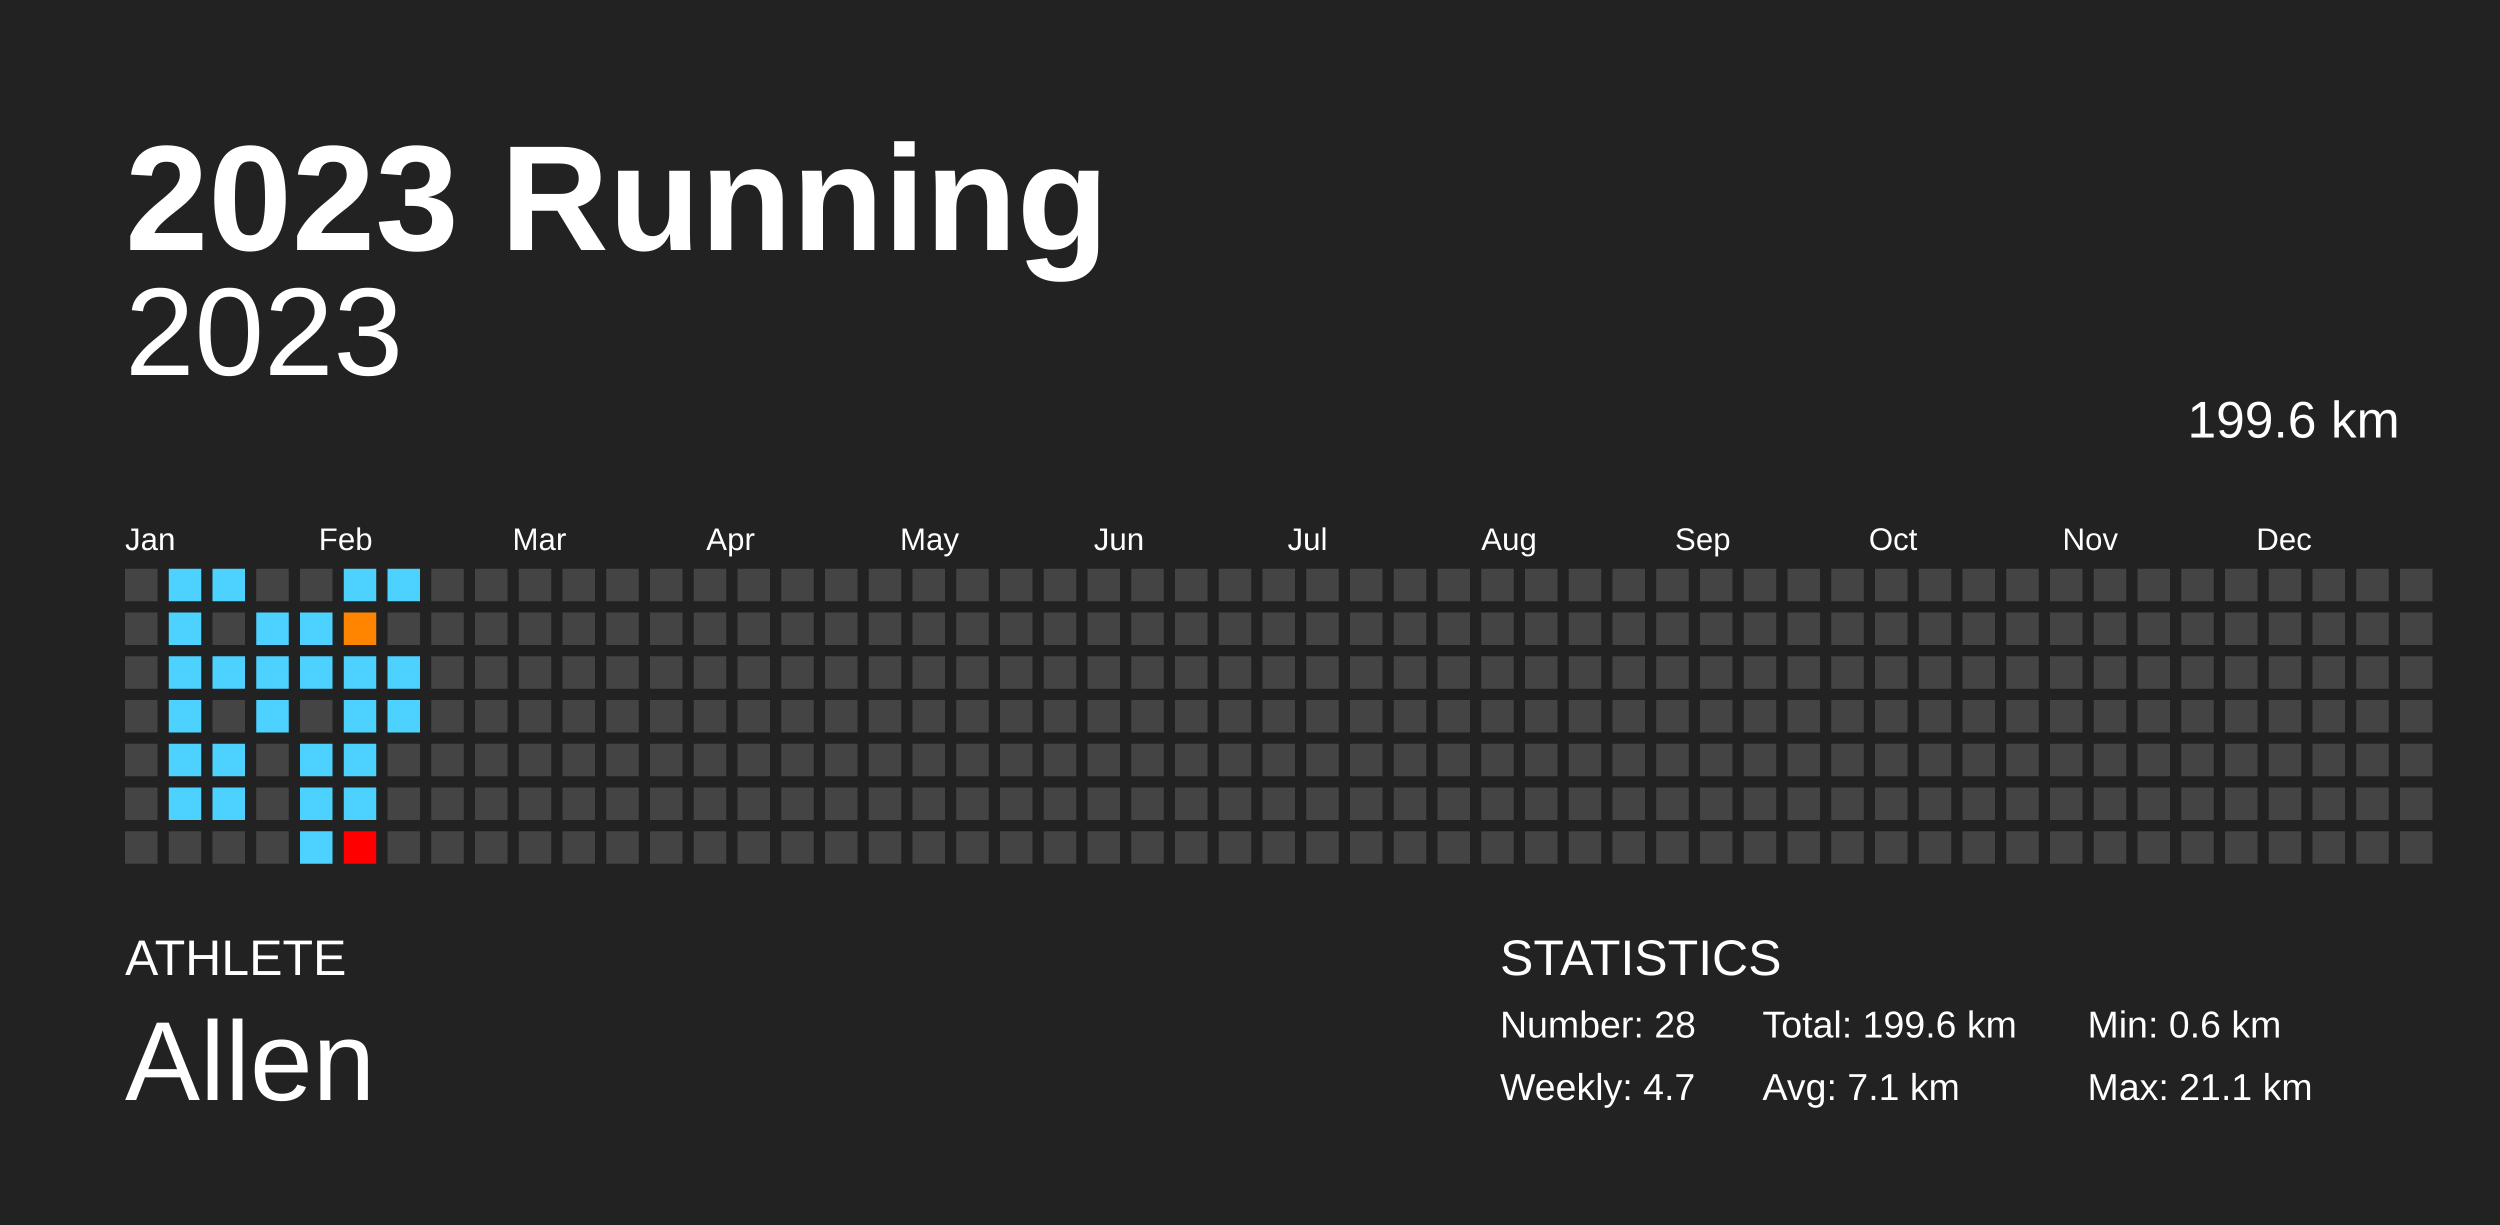
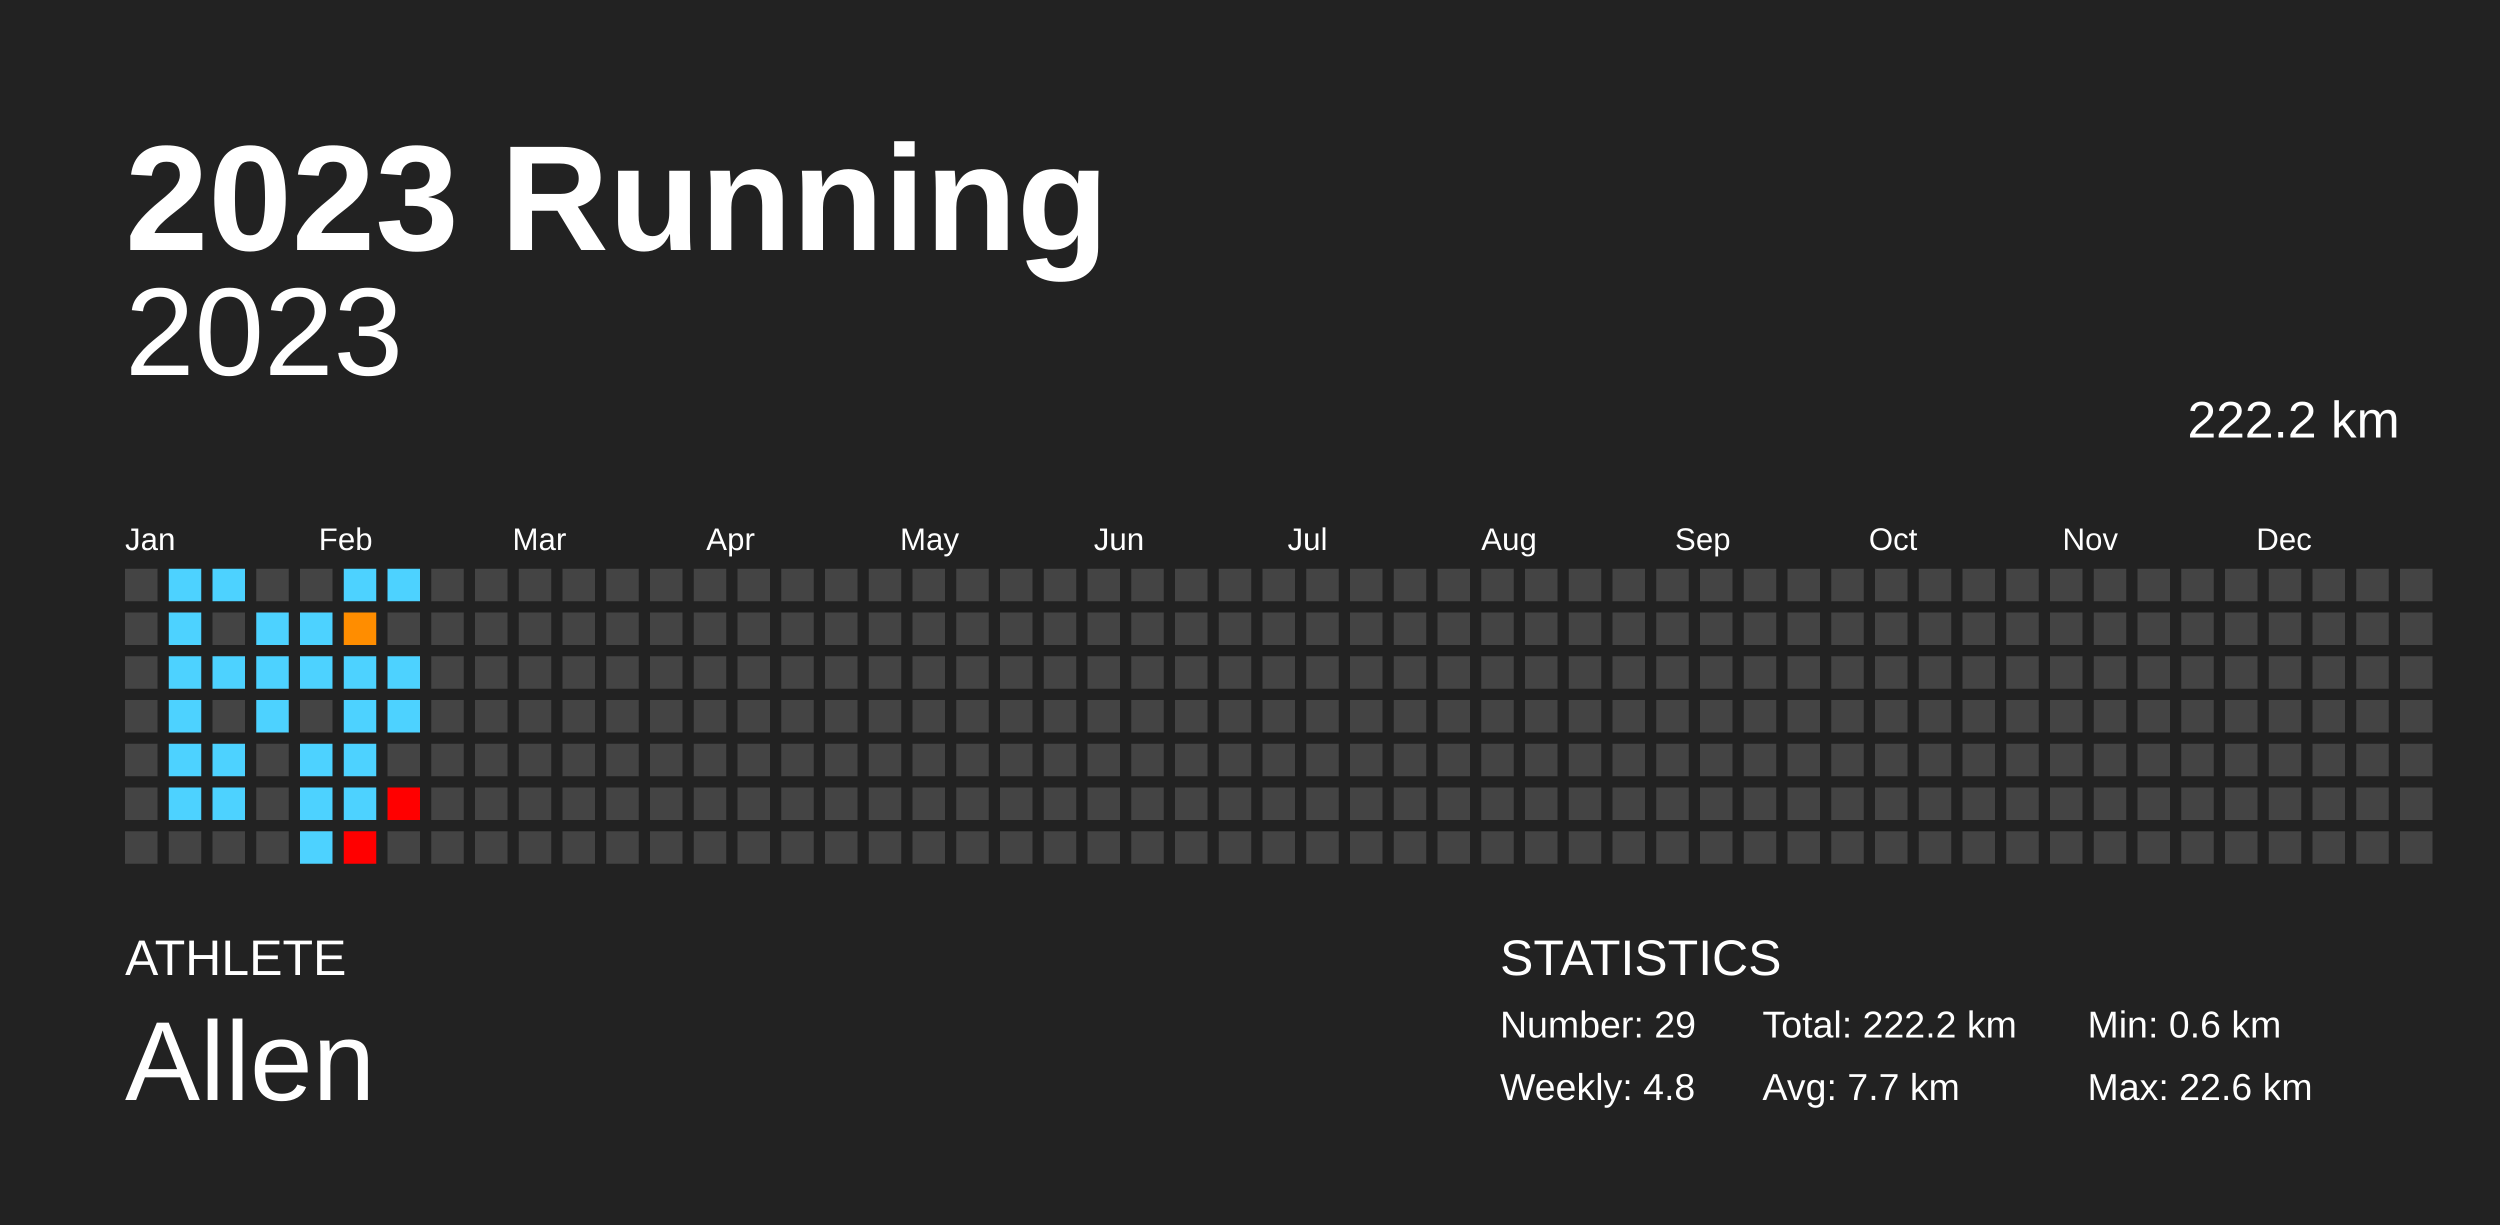
<svg xmlns="http://www.w3.org/2000/svg" baseProfile="full" height="98mm" version="1.1" viewBox="0,0,200,98" width="200mm">
  <defs />
  <rect fill="#222222" height="98" width="200" x="0" y="0" />
  <text fill="#FFFFFF" style="font-size:12px; font-family:Arial; font-weight:bold;" x="10" y="20">2023 Running</text>
  <text fill="#FFFFFF" style="font-size:4px; font-family:Arial" x="10" y="78">ATHLETE</text>
  <text fill="#FFFFFF" style="font-size:9px; font-family:Arial" x="10" y="88">Allen</text>
  <text fill="#FFFFFF" style="font-size:4px; font-family:Arial" x="120" y="78">STATISTICS</text>
-   <text fill="#FFFFFF" style="font-size:3px; font-family:Arial" x="120" y="83">Number: 28</text>
-   <text fill="#FFFFFF" style="font-size:3px; font-family:Arial" x="120" y="88">Weekly: 4.7</text>
-   <text fill="#FFFFFF" style="font-size:3px; font-family:Arial" x="141" y="83">Total: 199.6 km</text>
-   <text fill="#FFFFFF" style="font-size:3px; font-family:Arial" x="141" y="88">Avg: 7.1 km</text>
+   <text fill="#FFFFFF" style="font-size:3px; font-family:Arial" x="120" y="83">Number: 29</text>
+   <text fill="#FFFFFF" style="font-size:3px; font-family:Arial" x="120" y="88">Weekly: 4.8</text>
+   <text fill="#FFFFFF" style="font-size:3px; font-family:Arial" x="141" y="83">Total: 222.2 km</text>
+   <text fill="#FFFFFF" style="font-size:3px; font-family:Arial" x="141" y="88">Avg: 7.7 km</text>
  <text fill="#FFFFFF" style="font-size:3px; font-family:Arial" x="167" y="83">Min: 0.6 km</text>
-   <text fill="#FFFFFF" style="font-size:3px; font-family:Arial" x="167" y="88">Max: 21.1 km</text>
+   <text fill="#FFFFFF" style="font-size:3px; font-family:Arial" x="167" y="88">Max: 22.6 km</text>
  <text alignment-baseline="hanging" fill="#FFFFFF" style="font-size:10.0px; font-family:Arial;" x="10" y="30">2023</text>
-   <text alignment-baseline="hanging" fill="#FFFFFF" style="font-size:4.125px; font-family:Arial;" x="175" y="35">199.6 km</text>
+   <text alignment-baseline="hanging" fill="#FFFFFF" style="font-size:4.125px; font-family:Arial;" x="175" y="35">222.2 km</text>
  <text fill="#FFFFFF" style="font-size:2.5px; font-family:Arial" x="10.0" y="44">Jan</text>
  <text fill="#FFFFFF" style="font-size:2.5px; font-family:Arial" x="25.5" y="44">Feb</text>
  <text fill="#FFFFFF" style="font-size:2.5px; font-family:Arial" x="41.0" y="44">Mar</text>
  <text fill="#FFFFFF" style="font-size:2.5px; font-family:Arial" x="56.5" y="44">Apr</text>
  <text fill="#FFFFFF" style="font-size:2.5px; font-family:Arial" x="72.0" y="44">May</text>
  <text fill="#FFFFFF" style="font-size:2.5px; font-family:Arial" x="87.5" y="44">Jun</text>
  <text fill="#FFFFFF" style="font-size:2.5px; font-family:Arial" x="103.0" y="44">Jul</text>
  <text fill="#FFFFFF" style="font-size:2.5px; font-family:Arial" x="118.5" y="44">Aug</text>
  <text fill="#FFFFFF" style="font-size:2.5px; font-family:Arial" x="134.0" y="44">Sep</text>
  <text fill="#FFFFFF" style="font-size:2.5px; font-family:Arial" x="149.5" y="44">Oct</text>
  <text fill="#FFFFFF" style="font-size:2.5px; font-family:Arial" x="165.0" y="44">Nov</text>
  <text fill="#FFFFFF" style="font-size:2.5px; font-family:Arial" x="180.5" y="44">Dec</text>
  <rect fill="#444444" height="2.6" width="2.6" x="10.0" y="45.5" />
  <rect fill="#444444" height="2.6" width="2.6" x="10.0" y="49.0" />
  <rect fill="#444444" height="2.6" width="2.6" x="10.0" y="52.5" />
  <rect fill="#444444" height="2.6" width="2.6" x="10.0" y="56.0" />
  <rect fill="#444444" height="2.6" width="2.6" x="10.0" y="59.5" />
  <rect fill="#444444" height="2.6" width="2.6" x="10.0" y="63.0" />
  <rect fill="#444444" height="2.6" width="2.6" x="10.0" y="66.5" />
  <rect fill="#4dd2ff" height="2.6" width="2.6" x="13.5" y="45.5" />
  <rect fill="#4dd2ff" height="2.6" width="2.6" x="13.5" y="49.0" />
  <rect fill="#4dd2ff" height="2.6" width="2.6" x="13.5" y="52.5" />
  <rect fill="#4dd2ff" height="2.6" width="2.6" x="13.5" y="56.0" />
  <rect fill="#4dd2ff" height="2.6" width="2.6" x="13.5" y="59.5" />
  <rect fill="#4dd2ff" height="2.6" width="2.6" x="13.5" y="63.0" />
  <rect fill="#444444" height="2.6" width="2.6" x="13.5" y="66.5" />
  <rect fill="#4dd2ff" height="2.6" width="2.6" x="17.0" y="45.5" />
  <rect fill="#444444" height="2.6" width="2.6" x="17.0" y="49.0" />
  <rect fill="#4dd2ff" height="2.6" width="2.6" x="17.0" y="52.5" />
  <rect fill="#444444" height="2.6" width="2.6" x="17.0" y="56.0" />
  <rect fill="#4dd2ff" height="2.6" width="2.6" x="17.0" y="59.5" />
  <rect fill="#4dd2ff" height="2.6" width="2.6" x="17.0" y="63.0" />
  <rect fill="#444444" height="2.6" width="2.6" x="17.0" y="66.5" />
  <rect fill="#444444" height="2.6" width="2.6" x="20.5" y="45.5" />
  <rect fill="#4dd2ff" height="2.6" width="2.6" x="20.5" y="49.0" />
  <rect fill="#4dd2ff" height="2.6" width="2.6" x="20.5" y="52.5" />
  <rect fill="#4dd2ff" height="2.6" width="2.6" x="20.5" y="56.0" />
  <rect fill="#444444" height="2.6" width="2.6" x="20.5" y="59.5" />
  <rect fill="#444444" height="2.6" width="2.6" x="20.5" y="63.0" />
  <rect fill="#444444" height="2.6" width="2.6" x="20.5" y="66.5" />
  <rect fill="#444444" height="2.6" width="2.6" x="24.0" y="45.5" />
  <rect fill="#4dd2ff" height="2.6" width="2.6" x="24.0" y="49.0" />
  <rect fill="#4dd2ff" height="2.6" width="2.6" x="24.0" y="52.5" />
  <rect fill="#444444" height="2.6" width="2.6" x="24.0" y="56.0" />
  <rect fill="#4dd2ff" height="2.6" width="2.6" x="24.0" y="59.5" />
  <rect fill="#4dd2ff" height="2.6" width="2.6" x="24.0" y="63.0" />
  <rect fill="#4dd2ff" height="2.6" width="2.6" x="24.0" y="66.5" />
  <rect fill="#4dd2ff" height="2.6" width="2.6" x="27.5" y="45.5" />
-   <rect fill="#ff8500" height="2.6" width="2.6" x="27.5" y="49.0" />
+   <rect fill="#ff8d00" height="2.6" width="2.6" x="27.5" y="49.0" />
  <rect fill="#4dd2ff" height="2.6" width="2.6" x="27.5" y="52.5" />
  <rect fill="#4dd2ff" height="2.6" width="2.6" x="27.5" y="56.0" />
  <rect fill="#4dd2ff" height="2.6" width="2.6" x="27.5" y="59.5" />
  <rect fill="#4dd2ff" height="2.6" width="2.6" x="27.5" y="63.0" />
  <rect fill="red" height="2.6" width="2.6" x="27.5" y="66.5" />
  <rect fill="#4dd2ff" height="2.6" width="2.6" x="31.0" y="45.5" />
  <rect fill="#444444" height="2.6" width="2.6" x="31.0" y="49.0" />
  <rect fill="#4dd2ff" height="2.6" width="2.6" x="31.0" y="52.5" />
  <rect fill="#4dd2ff" height="2.6" width="2.6" x="31.0" y="56.0" />
  <rect fill="#444444" height="2.6" width="2.6" x="31.0" y="59.5" />
-   <rect fill="#444444" height="2.6" width="2.6" x="31.0" y="63.0" />
+   <rect fill="red" height="2.6" width="2.6" x="31.0" y="63.0" />
  <rect fill="#444444" height="2.6" width="2.6" x="31.0" y="66.5" />
  <rect fill="#444444" height="2.6" width="2.6" x="34.5" y="45.5" />
  <rect fill="#444444" height="2.6" width="2.6" x="34.5" y="49.0" />
  <rect fill="#444444" height="2.6" width="2.6" x="34.5" y="52.5" />
  <rect fill="#444444" height="2.6" width="2.6" x="34.5" y="56.0" />
  <rect fill="#444444" height="2.6" width="2.6" x="34.5" y="59.5" />
  <rect fill="#444444" height="2.6" width="2.6" x="34.5" y="63.0" />
  <rect fill="#444444" height="2.6" width="2.6" x="34.5" y="66.5" />
  <rect fill="#444444" height="2.6" width="2.6" x="38.0" y="45.5" />
  <rect fill="#444444" height="2.6" width="2.6" x="38.0" y="49.0" />
  <rect fill="#444444" height="2.6" width="2.6" x="38.0" y="52.5" />
  <rect fill="#444444" height="2.6" width="2.6" x="38.0" y="56.0" />
  <rect fill="#444444" height="2.6" width="2.6" x="38.0" y="59.5" />
  <rect fill="#444444" height="2.6" width="2.6" x="38.0" y="63.0" />
  <rect fill="#444444" height="2.6" width="2.6" x="38.0" y="66.5" />
  <rect fill="#444444" height="2.6" width="2.6" x="41.5" y="45.5" />
  <rect fill="#444444" height="2.6" width="2.6" x="41.5" y="49.0" />
  <rect fill="#444444" height="2.6" width="2.6" x="41.5" y="52.5" />
  <rect fill="#444444" height="2.6" width="2.6" x="41.5" y="56.0" />
  <rect fill="#444444" height="2.6" width="2.6" x="41.5" y="59.5" />
  <rect fill="#444444" height="2.6" width="2.6" x="41.5" y="63.0" />
  <rect fill="#444444" height="2.6" width="2.6" x="41.5" y="66.5" />
  <rect fill="#444444" height="2.6" width="2.6" x="45.0" y="45.5" />
  <rect fill="#444444" height="2.6" width="2.6" x="45.0" y="49.0" />
  <rect fill="#444444" height="2.6" width="2.6" x="45.0" y="52.5" />
  <rect fill="#444444" height="2.6" width="2.6" x="45.0" y="56.0" />
  <rect fill="#444444" height="2.6" width="2.6" x="45.0" y="59.5" />
  <rect fill="#444444" height="2.6" width="2.6" x="45.0" y="63.0" />
  <rect fill="#444444" height="2.6" width="2.6" x="45.0" y="66.5" />
  <rect fill="#444444" height="2.6" width="2.6" x="48.5" y="45.5" />
  <rect fill="#444444" height="2.6" width="2.6" x="48.5" y="49.0" />
  <rect fill="#444444" height="2.6" width="2.6" x="48.5" y="52.5" />
  <rect fill="#444444" height="2.6" width="2.6" x="48.5" y="56.0" />
  <rect fill="#444444" height="2.6" width="2.6" x="48.5" y="59.5" />
  <rect fill="#444444" height="2.6" width="2.6" x="48.5" y="63.0" />
  <rect fill="#444444" height="2.6" width="2.6" x="48.5" y="66.5" />
  <rect fill="#444444" height="2.6" width="2.6" x="52.0" y="45.5" />
  <rect fill="#444444" height="2.6" width="2.6" x="52.0" y="49.0" />
  <rect fill="#444444" height="2.6" width="2.6" x="52.0" y="52.5" />
  <rect fill="#444444" height="2.6" width="2.6" x="52.0" y="56.0" />
  <rect fill="#444444" height="2.6" width="2.6" x="52.0" y="59.5" />
  <rect fill="#444444" height="2.6" width="2.6" x="52.0" y="63.0" />
  <rect fill="#444444" height="2.6" width="2.6" x="52.0" y="66.5" />
  <rect fill="#444444" height="2.6" width="2.6" x="55.5" y="45.5" />
  <rect fill="#444444" height="2.6" width="2.6" x="55.5" y="49.0" />
  <rect fill="#444444" height="2.6" width="2.6" x="55.5" y="52.5" />
  <rect fill="#444444" height="2.6" width="2.6" x="55.5" y="56.0" />
  <rect fill="#444444" height="2.6" width="2.6" x="55.5" y="59.5" />
  <rect fill="#444444" height="2.6" width="2.6" x="55.5" y="63.0" />
  <rect fill="#444444" height="2.6" width="2.6" x="55.5" y="66.5" />
  <rect fill="#444444" height="2.6" width="2.6" x="59.0" y="45.5" />
  <rect fill="#444444" height="2.6" width="2.6" x="59.0" y="49.0" />
  <rect fill="#444444" height="2.6" width="2.6" x="59.0" y="52.5" />
  <rect fill="#444444" height="2.6" width="2.6" x="59.0" y="56.0" />
  <rect fill="#444444" height="2.6" width="2.6" x="59.0" y="59.5" />
  <rect fill="#444444" height="2.6" width="2.6" x="59.0" y="63.0" />
  <rect fill="#444444" height="2.6" width="2.6" x="59.0" y="66.5" />
  <rect fill="#444444" height="2.6" width="2.6" x="62.5" y="45.5" />
  <rect fill="#444444" height="2.6" width="2.6" x="62.5" y="49.0" />
  <rect fill="#444444" height="2.6" width="2.6" x="62.5" y="52.5" />
  <rect fill="#444444" height="2.6" width="2.6" x="62.5" y="56.0" />
  <rect fill="#444444" height="2.6" width="2.6" x="62.5" y="59.5" />
  <rect fill="#444444" height="2.6" width="2.6" x="62.5" y="63.0" />
  <rect fill="#444444" height="2.6" width="2.6" x="62.5" y="66.5" />
  <rect fill="#444444" height="2.6" width="2.6" x="66.0" y="45.5" />
  <rect fill="#444444" height="2.6" width="2.6" x="66.0" y="49.0" />
  <rect fill="#444444" height="2.6" width="2.6" x="66.0" y="52.5" />
  <rect fill="#444444" height="2.6" width="2.6" x="66.0" y="56.0" />
  <rect fill="#444444" height="2.6" width="2.6" x="66.0" y="59.5" />
  <rect fill="#444444" height="2.6" width="2.6" x="66.0" y="63.0" />
  <rect fill="#444444" height="2.6" width="2.6" x="66.0" y="66.5" />
  <rect fill="#444444" height="2.6" width="2.6" x="69.5" y="45.5" />
  <rect fill="#444444" height="2.6" width="2.6" x="69.5" y="49.0" />
  <rect fill="#444444" height="2.6" width="2.6" x="69.5" y="52.5" />
  <rect fill="#444444" height="2.6" width="2.6" x="69.5" y="56.0" />
  <rect fill="#444444" height="2.6" width="2.6" x="69.5" y="59.5" />
  <rect fill="#444444" height="2.6" width="2.6" x="69.5" y="63.0" />
  <rect fill="#444444" height="2.6" width="2.6" x="69.5" y="66.5" />
  <rect fill="#444444" height="2.6" width="2.6" x="73.0" y="45.5" />
  <rect fill="#444444" height="2.6" width="2.6" x="73.0" y="49.0" />
  <rect fill="#444444" height="2.6" width="2.6" x="73.0" y="52.5" />
  <rect fill="#444444" height="2.6" width="2.6" x="73.0" y="56.0" />
  <rect fill="#444444" height="2.6" width="2.6" x="73.0" y="59.5" />
  <rect fill="#444444" height="2.6" width="2.6" x="73.0" y="63.0" />
  <rect fill="#444444" height="2.6" width="2.6" x="73.0" y="66.5" />
  <rect fill="#444444" height="2.6" width="2.6" x="76.5" y="45.5" />
  <rect fill="#444444" height="2.6" width="2.6" x="76.5" y="49.0" />
  <rect fill="#444444" height="2.6" width="2.6" x="76.5" y="52.5" />
  <rect fill="#444444" height="2.6" width="2.6" x="76.5" y="56.0" />
  <rect fill="#444444" height="2.6" width="2.6" x="76.5" y="59.5" />
  <rect fill="#444444" height="2.6" width="2.6" x="76.5" y="63.0" />
  <rect fill="#444444" height="2.6" width="2.6" x="76.5" y="66.5" />
  <rect fill="#444444" height="2.6" width="2.6" x="80.0" y="45.5" />
  <rect fill="#444444" height="2.6" width="2.6" x="80.0" y="49.0" />
  <rect fill="#444444" height="2.6" width="2.6" x="80.0" y="52.5" />
  <rect fill="#444444" height="2.6" width="2.6" x="80.0" y="56.0" />
  <rect fill="#444444" height="2.6" width="2.6" x="80.0" y="59.5" />
  <rect fill="#444444" height="2.6" width="2.6" x="80.0" y="63.0" />
  <rect fill="#444444" height="2.6" width="2.6" x="80.0" y="66.5" />
  <rect fill="#444444" height="2.6" width="2.6" x="83.5" y="45.5" />
  <rect fill="#444444" height="2.6" width="2.6" x="83.5" y="49.0" />
  <rect fill="#444444" height="2.6" width="2.6" x="83.5" y="52.5" />
  <rect fill="#444444" height="2.6" width="2.6" x="83.5" y="56.0" />
  <rect fill="#444444" height="2.6" width="2.6" x="83.5" y="59.5" />
  <rect fill="#444444" height="2.6" width="2.6" x="83.5" y="63.0" />
  <rect fill="#444444" height="2.6" width="2.6" x="83.5" y="66.5" />
  <rect fill="#444444" height="2.6" width="2.6" x="87.0" y="45.5" />
  <rect fill="#444444" height="2.6" width="2.6" x="87.0" y="49.0" />
  <rect fill="#444444" height="2.6" width="2.6" x="87.0" y="52.5" />
  <rect fill="#444444" height="2.6" width="2.6" x="87.0" y="56.0" />
  <rect fill="#444444" height="2.6" width="2.6" x="87.0" y="59.5" />
  <rect fill="#444444" height="2.6" width="2.6" x="87.0" y="63.0" />
  <rect fill="#444444" height="2.6" width="2.6" x="87.0" y="66.5" />
  <rect fill="#444444" height="2.6" width="2.6" x="90.5" y="45.5" />
  <rect fill="#444444" height="2.6" width="2.6" x="90.5" y="49.0" />
  <rect fill="#444444" height="2.6" width="2.6" x="90.5" y="52.5" />
  <rect fill="#444444" height="2.6" width="2.6" x="90.5" y="56.0" />
  <rect fill="#444444" height="2.6" width="2.6" x="90.5" y="59.5" />
  <rect fill="#444444" height="2.6" width="2.6" x="90.5" y="63.0" />
  <rect fill="#444444" height="2.6" width="2.6" x="90.5" y="66.5" />
  <rect fill="#444444" height="2.6" width="2.6" x="94.0" y="45.5" />
  <rect fill="#444444" height="2.6" width="2.6" x="94.0" y="49.0" />
  <rect fill="#444444" height="2.6" width="2.6" x="94.0" y="52.5" />
  <rect fill="#444444" height="2.6" width="2.6" x="94.0" y="56.0" />
  <rect fill="#444444" height="2.6" width="2.6" x="94.0" y="59.5" />
  <rect fill="#444444" height="2.6" width="2.6" x="94.0" y="63.0" />
  <rect fill="#444444" height="2.6" width="2.6" x="94.0" y="66.5" />
  <rect fill="#444444" height="2.6" width="2.6" x="97.5" y="45.5" />
  <rect fill="#444444" height="2.6" width="2.6" x="97.5" y="49.0" />
  <rect fill="#444444" height="2.6" width="2.6" x="97.5" y="52.5" />
  <rect fill="#444444" height="2.6" width="2.6" x="97.5" y="56.0" />
  <rect fill="#444444" height="2.6" width="2.6" x="97.5" y="59.5" />
  <rect fill="#444444" height="2.6" width="2.6" x="97.5" y="63.0" />
  <rect fill="#444444" height="2.6" width="2.6" x="97.5" y="66.5" />
  <rect fill="#444444" height="2.6" width="2.6" x="101.0" y="45.5" />
  <rect fill="#444444" height="2.6" width="2.6" x="101.0" y="49.0" />
  <rect fill="#444444" height="2.6" width="2.6" x="101.0" y="52.5" />
  <rect fill="#444444" height="2.6" width="2.6" x="101.0" y="56.0" />
  <rect fill="#444444" height="2.6" width="2.6" x="101.0" y="59.5" />
  <rect fill="#444444" height="2.6" width="2.6" x="101.0" y="63.0" />
  <rect fill="#444444" height="2.6" width="2.6" x="101.0" y="66.5" />
  <rect fill="#444444" height="2.6" width="2.6" x="104.5" y="45.5" />
  <rect fill="#444444" height="2.6" width="2.6" x="104.5" y="49.0" />
  <rect fill="#444444" height="2.6" width="2.6" x="104.5" y="52.5" />
  <rect fill="#444444" height="2.6" width="2.6" x="104.5" y="56.0" />
  <rect fill="#444444" height="2.6" width="2.6" x="104.5" y="59.5" />
  <rect fill="#444444" height="2.6" width="2.6" x="104.5" y="63.0" />
  <rect fill="#444444" height="2.6" width="2.6" x="104.5" y="66.5" />
  <rect fill="#444444" height="2.6" width="2.6" x="108.0" y="45.5" />
  <rect fill="#444444" height="2.6" width="2.6" x="108.0" y="49.0" />
  <rect fill="#444444" height="2.6" width="2.6" x="108.0" y="52.5" />
  <rect fill="#444444" height="2.6" width="2.6" x="108.0" y="56.0" />
  <rect fill="#444444" height="2.6" width="2.6" x="108.0" y="59.5" />
  <rect fill="#444444" height="2.6" width="2.6" x="108.0" y="63.0" />
  <rect fill="#444444" height="2.6" width="2.6" x="108.0" y="66.5" />
  <rect fill="#444444" height="2.6" width="2.6" x="111.5" y="45.5" />
  <rect fill="#444444" height="2.6" width="2.6" x="111.5" y="49.0" />
  <rect fill="#444444" height="2.6" width="2.6" x="111.5" y="52.5" />
  <rect fill="#444444" height="2.6" width="2.6" x="111.5" y="56.0" />
  <rect fill="#444444" height="2.6" width="2.6" x="111.5" y="59.5" />
  <rect fill="#444444" height="2.6" width="2.6" x="111.5" y="63.0" />
  <rect fill="#444444" height="2.6" width="2.6" x="111.5" y="66.5" />
  <rect fill="#444444" height="2.6" width="2.6" x="115.0" y="45.5" />
  <rect fill="#444444" height="2.6" width="2.6" x="115.0" y="49.0" />
  <rect fill="#444444" height="2.6" width="2.6" x="115.0" y="52.5" />
  <rect fill="#444444" height="2.6" width="2.6" x="115.0" y="56.0" />
  <rect fill="#444444" height="2.6" width="2.6" x="115.0" y="59.5" />
  <rect fill="#444444" height="2.6" width="2.6" x="115.0" y="63.0" />
  <rect fill="#444444" height="2.6" width="2.6" x="115.0" y="66.5" />
  <rect fill="#444444" height="2.6" width="2.6" x="118.5" y="45.5" />
  <rect fill="#444444" height="2.6" width="2.6" x="118.5" y="49.0" />
  <rect fill="#444444" height="2.6" width="2.6" x="118.5" y="52.5" />
  <rect fill="#444444" height="2.6" width="2.6" x="118.5" y="56.0" />
  <rect fill="#444444" height="2.6" width="2.6" x="118.5" y="59.5" />
  <rect fill="#444444" height="2.6" width="2.6" x="118.5" y="63.0" />
  <rect fill="#444444" height="2.6" width="2.6" x="118.5" y="66.5" />
  <rect fill="#444444" height="2.6" width="2.6" x="122.0" y="45.5" />
  <rect fill="#444444" height="2.6" width="2.6" x="122.0" y="49.0" />
  <rect fill="#444444" height="2.6" width="2.6" x="122.0" y="52.5" />
  <rect fill="#444444" height="2.6" width="2.6" x="122.0" y="56.0" />
  <rect fill="#444444" height="2.6" width="2.6" x="122.0" y="59.5" />
  <rect fill="#444444" height="2.6" width="2.6" x="122.0" y="63.0" />
  <rect fill="#444444" height="2.6" width="2.6" x="122.0" y="66.5" />
  <rect fill="#444444" height="2.6" width="2.6" x="125.5" y="45.5" />
  <rect fill="#444444" height="2.6" width="2.6" x="125.5" y="49.0" />
  <rect fill="#444444" height="2.6" width="2.6" x="125.5" y="52.5" />
  <rect fill="#444444" height="2.6" width="2.6" x="125.5" y="56.0" />
  <rect fill="#444444" height="2.6" width="2.6" x="125.5" y="59.5" />
  <rect fill="#444444" height="2.6" width="2.6" x="125.5" y="63.0" />
  <rect fill="#444444" height="2.6" width="2.6" x="125.5" y="66.5" />
  <rect fill="#444444" height="2.6" width="2.6" x="129.0" y="45.5" />
  <rect fill="#444444" height="2.6" width="2.6" x="129.0" y="49.0" />
  <rect fill="#444444" height="2.6" width="2.6" x="129.0" y="52.5" />
  <rect fill="#444444" height="2.6" width="2.6" x="129.0" y="56.0" />
  <rect fill="#444444" height="2.6" width="2.6" x="129.0" y="59.5" />
  <rect fill="#444444" height="2.6" width="2.6" x="129.0" y="63.0" />
  <rect fill="#444444" height="2.6" width="2.6" x="129.0" y="66.5" />
  <rect fill="#444444" height="2.6" width="2.6" x="132.5" y="45.5" />
  <rect fill="#444444" height="2.6" width="2.6" x="132.5" y="49.0" />
  <rect fill="#444444" height="2.6" width="2.6" x="132.5" y="52.5" />
  <rect fill="#444444" height="2.6" width="2.6" x="132.5" y="56.0" />
  <rect fill="#444444" height="2.6" width="2.6" x="132.5" y="59.5" />
  <rect fill="#444444" height="2.6" width="2.6" x="132.5" y="63.0" />
  <rect fill="#444444" height="2.6" width="2.6" x="132.5" y="66.5" />
  <rect fill="#444444" height="2.6" width="2.6" x="136.0" y="45.5" />
  <rect fill="#444444" height="2.6" width="2.6" x="136.0" y="49.0" />
  <rect fill="#444444" height="2.6" width="2.6" x="136.0" y="52.5" />
  <rect fill="#444444" height="2.6" width="2.6" x="136.0" y="56.0" />
  <rect fill="#444444" height="2.6" width="2.6" x="136.0" y="59.5" />
  <rect fill="#444444" height="2.6" width="2.6" x="136.0" y="63.0" />
  <rect fill="#444444" height="2.6" width="2.6" x="136.0" y="66.5" />
  <rect fill="#444444" height="2.6" width="2.6" x="139.5" y="45.5" />
  <rect fill="#444444" height="2.6" width="2.6" x="139.5" y="49.0" />
  <rect fill="#444444" height="2.6" width="2.6" x="139.5" y="52.5" />
  <rect fill="#444444" height="2.6" width="2.6" x="139.5" y="56.0" />
  <rect fill="#444444" height="2.6" width="2.6" x="139.5" y="59.5" />
  <rect fill="#444444" height="2.6" width="2.6" x="139.5" y="63.0" />
  <rect fill="#444444" height="2.6" width="2.6" x="139.5" y="66.5" />
  <rect fill="#444444" height="2.6" width="2.6" x="143.0" y="45.5" />
  <rect fill="#444444" height="2.6" width="2.6" x="143.0" y="49.0" />
  <rect fill="#444444" height="2.6" width="2.6" x="143.0" y="52.5" />
  <rect fill="#444444" height="2.6" width="2.6" x="143.0" y="56.0" />
  <rect fill="#444444" height="2.6" width="2.6" x="143.0" y="59.5" />
  <rect fill="#444444" height="2.6" width="2.6" x="143.0" y="63.0" />
  <rect fill="#444444" height="2.6" width="2.6" x="143.0" y="66.5" />
  <rect fill="#444444" height="2.6" width="2.6" x="146.5" y="45.5" />
  <rect fill="#444444" height="2.6" width="2.6" x="146.5" y="49.0" />
  <rect fill="#444444" height="2.6" width="2.6" x="146.5" y="52.5" />
  <rect fill="#444444" height="2.6" width="2.6" x="146.5" y="56.0" />
  <rect fill="#444444" height="2.6" width="2.6" x="146.5" y="59.5" />
  <rect fill="#444444" height="2.6" width="2.6" x="146.5" y="63.0" />
  <rect fill="#444444" height="2.6" width="2.6" x="146.5" y="66.5" />
  <rect fill="#444444" height="2.6" width="2.6" x="150.0" y="45.5" />
  <rect fill="#444444" height="2.6" width="2.6" x="150.0" y="49.0" />
  <rect fill="#444444" height="2.6" width="2.6" x="150.0" y="52.5" />
  <rect fill="#444444" height="2.6" width="2.6" x="150.0" y="56.0" />
  <rect fill="#444444" height="2.6" width="2.6" x="150.0" y="59.5" />
  <rect fill="#444444" height="2.6" width="2.6" x="150.0" y="63.0" />
  <rect fill="#444444" height="2.6" width="2.6" x="150.0" y="66.5" />
  <rect fill="#444444" height="2.6" width="2.6" x="153.5" y="45.5" />
  <rect fill="#444444" height="2.6" width="2.6" x="153.5" y="49.0" />
  <rect fill="#444444" height="2.6" width="2.6" x="153.5" y="52.5" />
  <rect fill="#444444" height="2.6" width="2.6" x="153.5" y="56.0" />
  <rect fill="#444444" height="2.6" width="2.6" x="153.5" y="59.5" />
  <rect fill="#444444" height="2.6" width="2.6" x="153.5" y="63.0" />
  <rect fill="#444444" height="2.6" width="2.6" x="153.5" y="66.5" />
  <rect fill="#444444" height="2.6" width="2.6" x="157.0" y="45.5" />
  <rect fill="#444444" height="2.6" width="2.6" x="157.0" y="49.0" />
  <rect fill="#444444" height="2.6" width="2.6" x="157.0" y="52.5" />
  <rect fill="#444444" height="2.6" width="2.6" x="157.0" y="56.0" />
  <rect fill="#444444" height="2.6" width="2.6" x="157.0" y="59.5" />
  <rect fill="#444444" height="2.6" width="2.6" x="157.0" y="63.0" />
  <rect fill="#444444" height="2.6" width="2.6" x="157.0" y="66.5" />
  <rect fill="#444444" height="2.6" width="2.6" x="160.5" y="45.5" />
  <rect fill="#444444" height="2.6" width="2.6" x="160.5" y="49.0" />
  <rect fill="#444444" height="2.6" width="2.6" x="160.5" y="52.5" />
  <rect fill="#444444" height="2.6" width="2.6" x="160.5" y="56.0" />
  <rect fill="#444444" height="2.6" width="2.6" x="160.5" y="59.5" />
  <rect fill="#444444" height="2.6" width="2.6" x="160.5" y="63.0" />
  <rect fill="#444444" height="2.6" width="2.6" x="160.5" y="66.5" />
  <rect fill="#444444" height="2.6" width="2.6" x="164.0" y="45.5" />
  <rect fill="#444444" height="2.6" width="2.6" x="164.0" y="49.0" />
  <rect fill="#444444" height="2.6" width="2.6" x="164.0" y="52.5" />
  <rect fill="#444444" height="2.6" width="2.6" x="164.0" y="56.0" />
  <rect fill="#444444" height="2.6" width="2.6" x="164.0" y="59.5" />
  <rect fill="#444444" height="2.6" width="2.6" x="164.0" y="63.0" />
  <rect fill="#444444" height="2.6" width="2.6" x="164.0" y="66.5" />
  <rect fill="#444444" height="2.6" width="2.6" x="167.5" y="45.5" />
  <rect fill="#444444" height="2.6" width="2.6" x="167.5" y="49.0" />
  <rect fill="#444444" height="2.6" width="2.6" x="167.5" y="52.5" />
  <rect fill="#444444" height="2.6" width="2.6" x="167.5" y="56.0" />
  <rect fill="#444444" height="2.6" width="2.6" x="167.5" y="59.5" />
  <rect fill="#444444" height="2.6" width="2.6" x="167.5" y="63.0" />
  <rect fill="#444444" height="2.6" width="2.6" x="167.5" y="66.5" />
  <rect fill="#444444" height="2.6" width="2.6" x="171.0" y="45.5" />
  <rect fill="#444444" height="2.6" width="2.6" x="171.0" y="49.0" />
  <rect fill="#444444" height="2.6" width="2.6" x="171.0" y="52.5" />
  <rect fill="#444444" height="2.6" width="2.6" x="171.0" y="56.0" />
  <rect fill="#444444" height="2.6" width="2.6" x="171.0" y="59.5" />
  <rect fill="#444444" height="2.6" width="2.6" x="171.0" y="63.0" />
  <rect fill="#444444" height="2.6" width="2.6" x="171.0" y="66.5" />
  <rect fill="#444444" height="2.6" width="2.6" x="174.5" y="45.5" />
  <rect fill="#444444" height="2.6" width="2.6" x="174.5" y="49.0" />
  <rect fill="#444444" height="2.6" width="2.6" x="174.5" y="52.5" />
  <rect fill="#444444" height="2.6" width="2.6" x="174.5" y="56.0" />
  <rect fill="#444444" height="2.6" width="2.6" x="174.5" y="59.5" />
  <rect fill="#444444" height="2.6" width="2.6" x="174.5" y="63.0" />
  <rect fill="#444444" height="2.6" width="2.6" x="174.5" y="66.5" />
  <rect fill="#444444" height="2.6" width="2.6" x="178.0" y="45.5" />
  <rect fill="#444444" height="2.6" width="2.6" x="178.0" y="49.0" />
  <rect fill="#444444" height="2.6" width="2.6" x="178.0" y="52.5" />
  <rect fill="#444444" height="2.6" width="2.6" x="178.0" y="56.0" />
  <rect fill="#444444" height="2.6" width="2.6" x="178.0" y="59.5" />
  <rect fill="#444444" height="2.6" width="2.6" x="178.0" y="63.0" />
  <rect fill="#444444" height="2.6" width="2.6" x="178.0" y="66.5" />
  <rect fill="#444444" height="2.6" width="2.6" x="181.5" y="45.5" />
  <rect fill="#444444" height="2.6" width="2.6" x="181.5" y="49.0" />
  <rect fill="#444444" height="2.6" width="2.6" x="181.5" y="52.5" />
  <rect fill="#444444" height="2.6" width="2.6" x="181.5" y="56.0" />
  <rect fill="#444444" height="2.6" width="2.6" x="181.5" y="59.5" />
  <rect fill="#444444" height="2.6" width="2.6" x="181.5" y="63.0" />
  <rect fill="#444444" height="2.6" width="2.6" x="181.5" y="66.5" />
  <rect fill="#444444" height="2.6" width="2.6" x="185.0" y="45.5" />
  <rect fill="#444444" height="2.6" width="2.6" x="185.0" y="49.0" />
  <rect fill="#444444" height="2.6" width="2.6" x="185.0" y="52.5" />
  <rect fill="#444444" height="2.6" width="2.6" x="185.0" y="56.0" />
  <rect fill="#444444" height="2.6" width="2.6" x="185.0" y="59.5" />
  <rect fill="#444444" height="2.6" width="2.6" x="185.0" y="63.0" />
  <rect fill="#444444" height="2.6" width="2.6" x="185.0" y="66.5" />
  <rect fill="#444444" height="2.6" width="2.6" x="188.5" y="45.5" />
  <rect fill="#444444" height="2.6" width="2.6" x="188.5" y="49.0" />
  <rect fill="#444444" height="2.6" width="2.6" x="188.5" y="52.5" />
  <rect fill="#444444" height="2.6" width="2.6" x="188.5" y="56.0" />
  <rect fill="#444444" height="2.6" width="2.6" x="188.5" y="59.5" />
  <rect fill="#444444" height="2.6" width="2.6" x="188.5" y="63.0" />
  <rect fill="#444444" height="2.6" width="2.6" x="188.5" y="66.5" />
  <rect fill="#444444" height="2.6" width="2.6" x="192.0" y="45.5" />
  <rect fill="#444444" height="2.6" width="2.6" x="192.0" y="49.0" />
  <rect fill="#444444" height="2.6" width="2.6" x="192.0" y="52.5" />
  <rect fill="#444444" height="2.6" width="2.6" x="192.0" y="56.0" />
  <rect fill="#444444" height="2.6" width="2.6" x="192.0" y="59.5" />
  <rect fill="#444444" height="2.6" width="2.6" x="192.0" y="63.0" />
  <rect fill="#444444" height="2.6" width="2.6" x="192.0" y="66.5" />
</svg>
